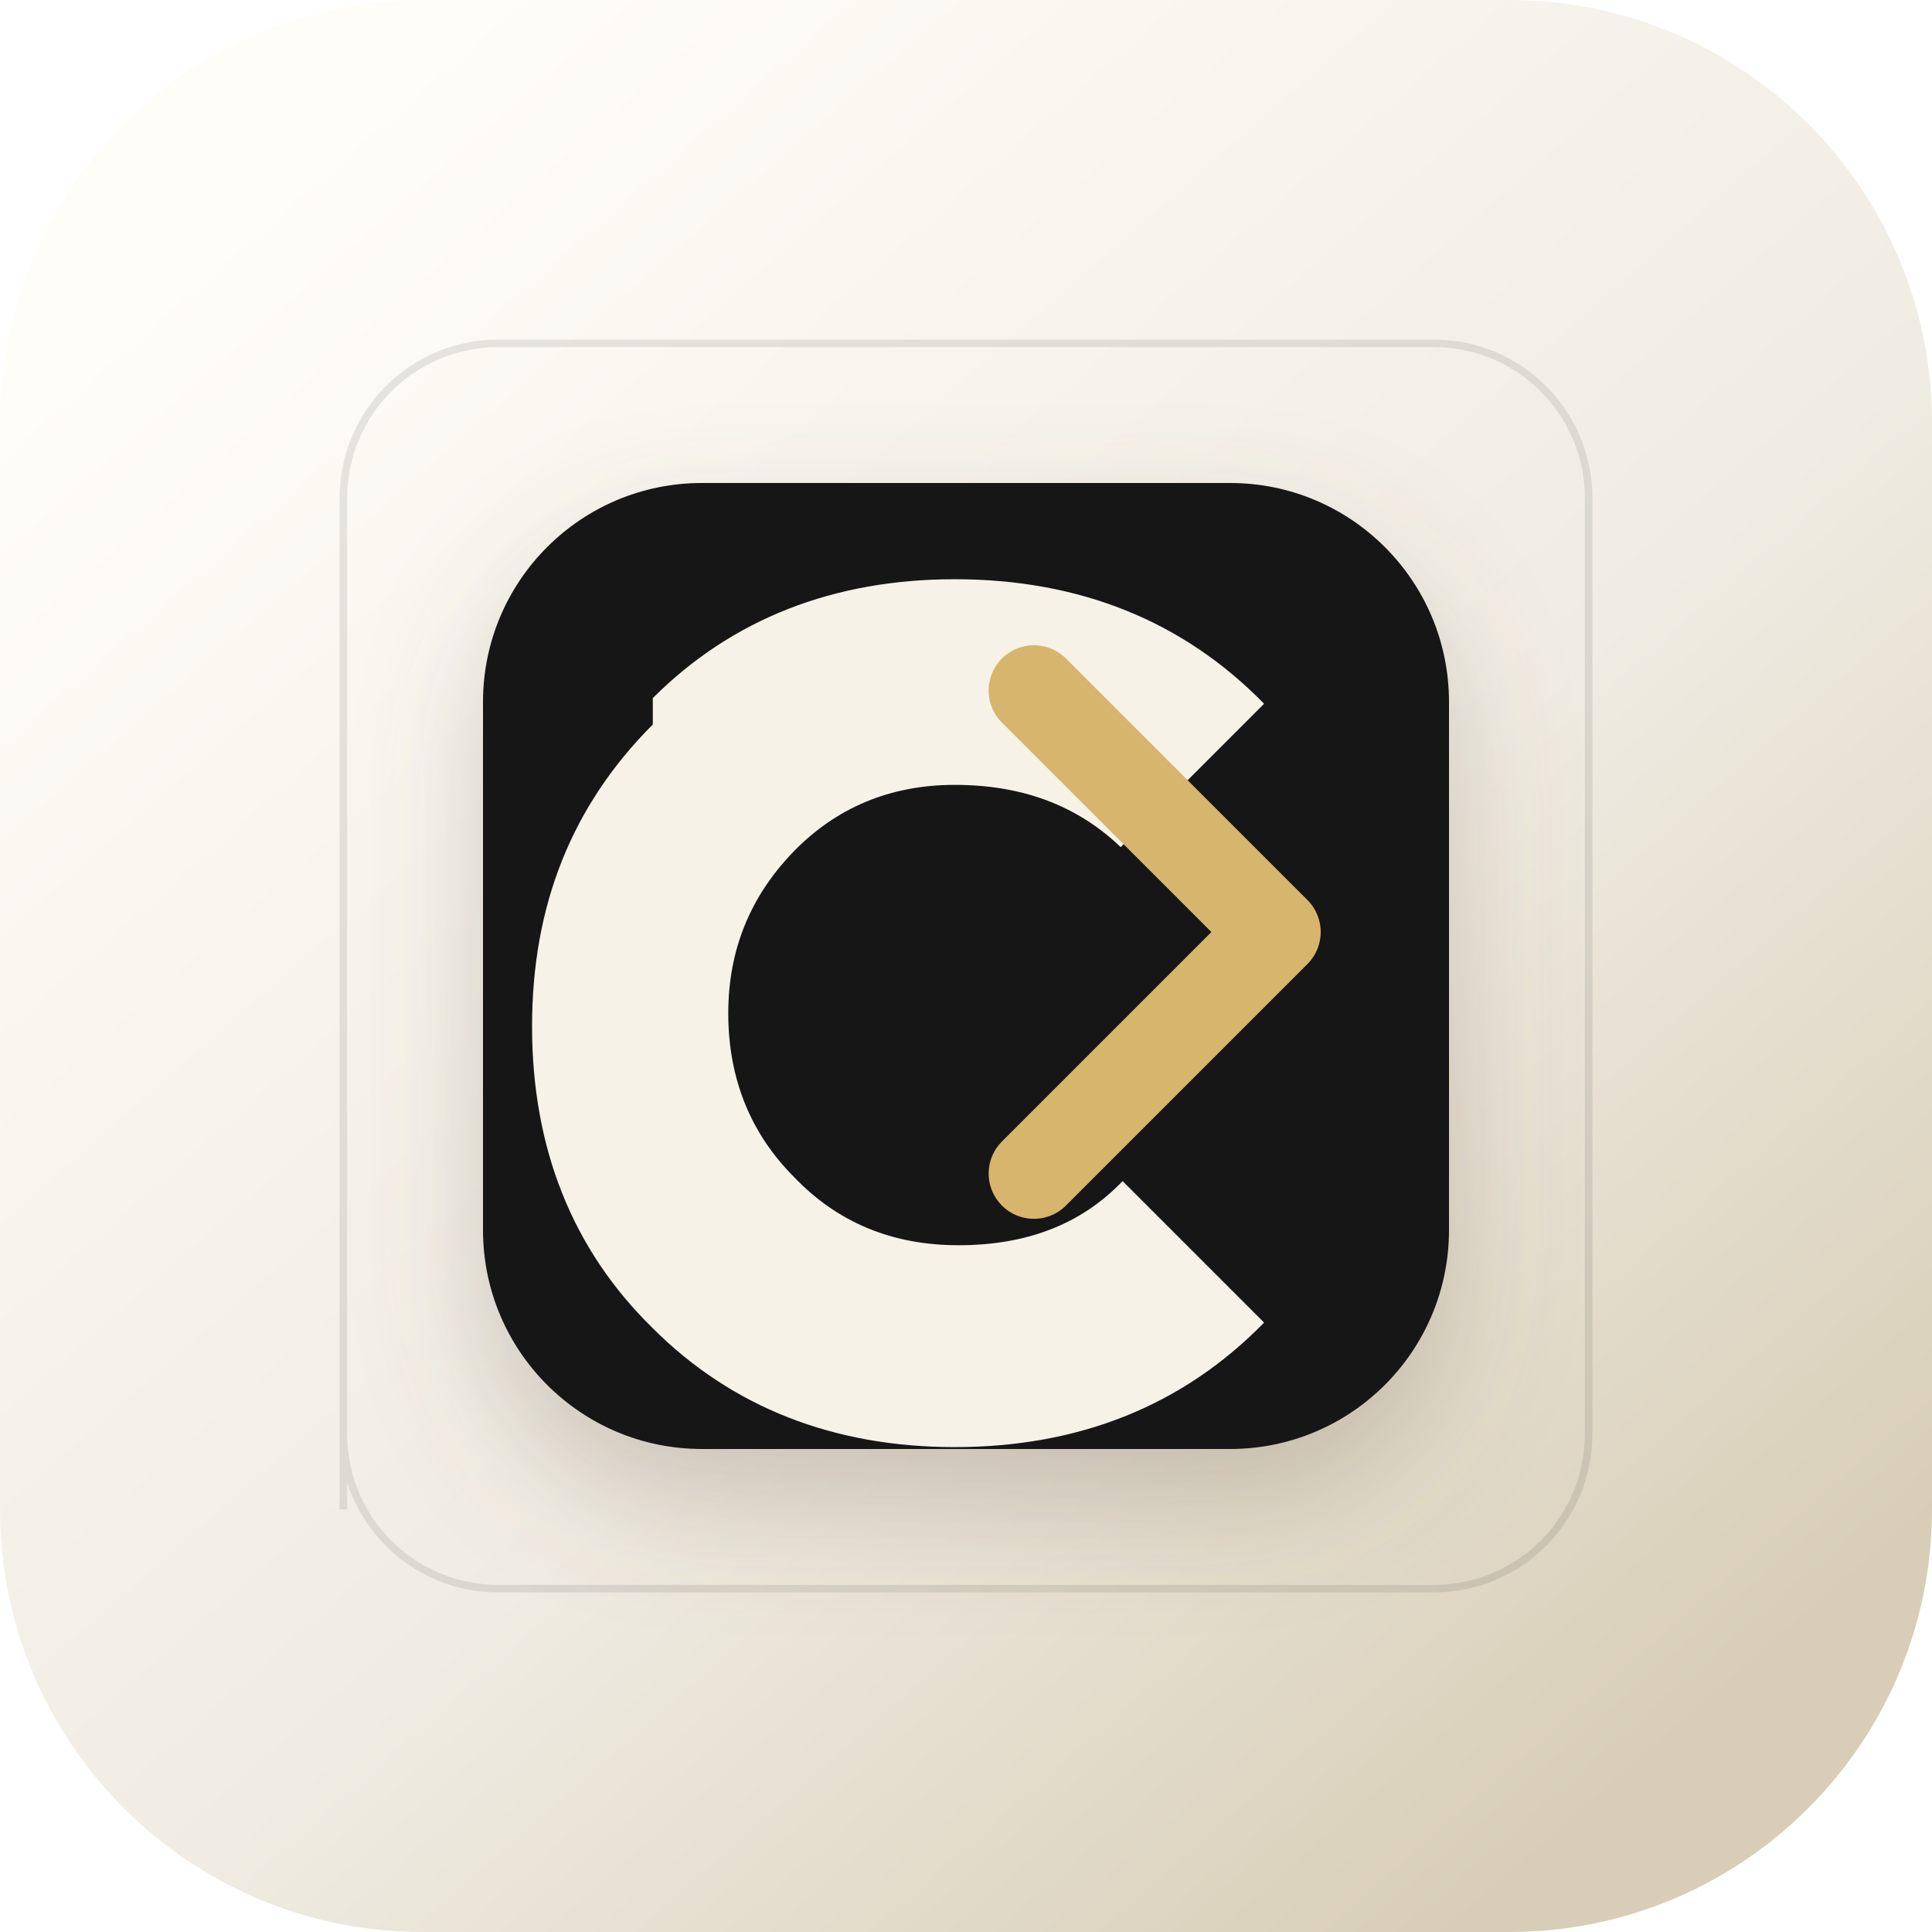
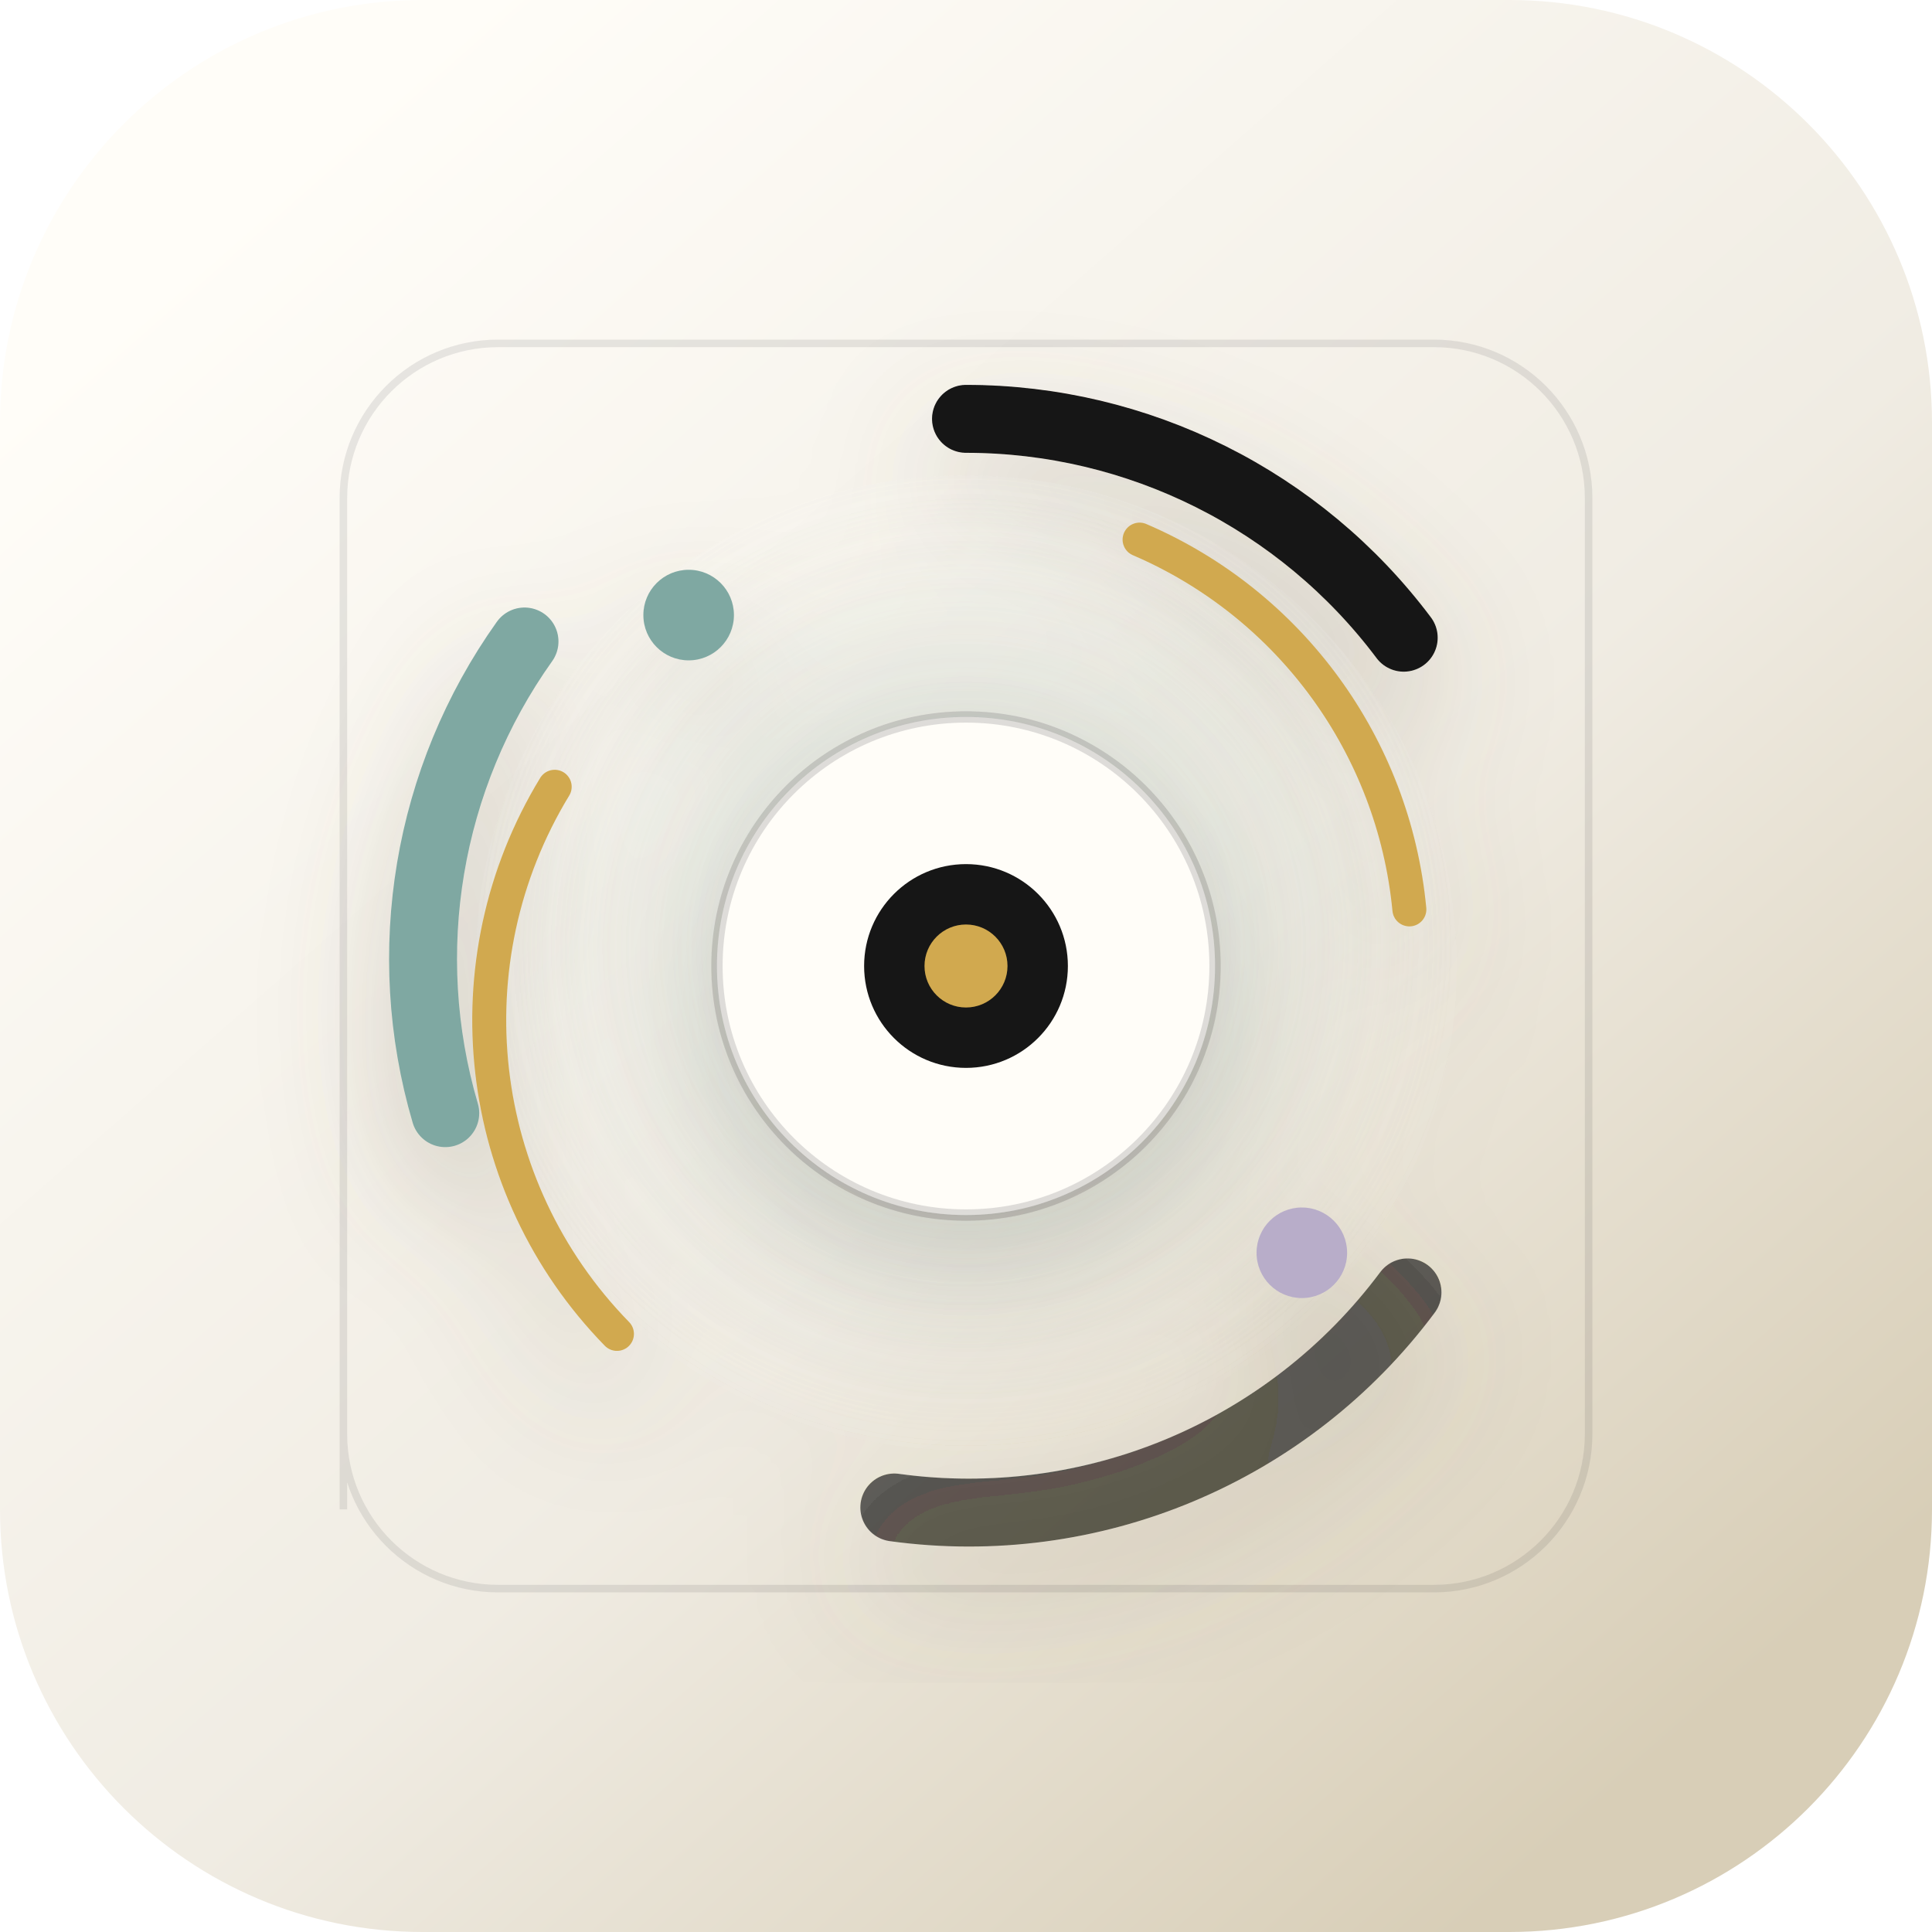
<svg xmlns="http://www.w3.org/2000/svg" viewBox="0 0 1024 1024" role="img" aria-label="CrewCmd mobile light icon">
  <defs>
    <linearGradient id="shell" x1="144" y1="92" x2="880" y2="932" gradientUnits="userSpaceOnUse">
      <stop offset="0" stop-color="#fffdf8" />
      <stop offset="0.58" stop-color="#f0ece3" />
      <stop offset="1" stop-color="#d8ceb7" />
    </linearGradient>
-     <filter id="shadow" x="116" y="116" width="792" height="792" color-interpolation-filters="sRGB" filterUnits="userSpaceOnUse">
-       <feDropShadow dx="0" dy="28" stdDeviation="32" flood-color="#6c604d" flood-opacity="0.28" />
+     <radialGradient id="coreGlow" cx="50%" cy="48%" r="52%">
+       <stop offset="0" stop-color="#ffffff" stop-opacity="0.94" />
+       <stop offset="0.34" stop-color="#9fbeb8" stop-opacity="0.28" />
+       <stop offset="1" stop-color="#f4f1eb" stop-opacity="0" />
+     </radialGradient>
+     <filter id="shadow" x="132" y="132" width="760" height="760" color-interpolation-filters="sRGB" filterUnits="userSpaceOnUse">
+       <feDropShadow dx="0" dy="28" stdDeviation="32" flood-color="#6c604d" flood-opacity="0.26" />
    </filter>
  </defs>
  <rect width="1024" height="1024" rx="224" fill="url(#shell)" />
-   <path d="M182 800V264c0-45.3 36.7-82 82-82h496c45.3 0 82 36.7 82 82v496c0 45.3-36.7 82-82 82H264c-45.3 0-82-36.7-82-82Z" fill="none" stroke="#141417" stroke-opacity="0.1" stroke-width="4" />
+   <path d="M182 800V264c0-45.3 36.7-82 82-82h496c45.3 0 82 36.7 82 82v496c0 45.3-36.7 82-82 82H264c-45.3 0-82-36.7-82-82Z" fill="none" stroke="#141417" stroke-opacity="0.09" stroke-width="4" />
  <g filter="url(#shadow)">
-     <rect x="256" y="256" width="512" height="512" rx="116" fill="#141417" />
-     <path d="M346 370c42-42 96-63 160-63 66 0 121 22 164 66l-76 76c-23-22-52-33-88-33-34 0-63 12-86 36-22 23-34 51-34 85 0 35 12 64 35 87 23 24 52 36 87 36 36 0 65-11 87-34l75 75c-43 44-98 66-164 66-64 0-118-21-160-63-43-42-64-96-64-160s21-117 64-160Z" fill="#f6f2e8" />
-     <path d="M548 366 676 494 548 622" fill="none" stroke="#d7b56d" stroke-width="48" stroke-linecap="round" stroke-linejoin="round" />
-     <path d="M446 704h180" fill="none" stroke="#f6f2e8" stroke-width="42" stroke-linecap="round" />
+     <circle cx="512" cy="512" r="260" fill="url(#coreGlow)" opacity="0.86" />
+     <circle cx="512" cy="512" r="132" fill="#fffdf8" stroke="#141417" stroke-opacity="0.14" stroke-width="6" />
+     <path d="M512 222a290 290 0 0 1 232 116" fill="none" stroke="#161412" stroke-width="36" stroke-linecap="round" />
+     <path d="M746 685a290 290 0 0 1-272 114" fill="none" stroke="#161412" stroke-opacity="0.66" stroke-width="36" stroke-linecap="round" />
+     <path d="M278 340a290 290 0 0 0-42 250" fill="none" stroke="#7fa8a2" stroke-width="36" stroke-linecap="round" />
+     <path d="M327 707a238 238 0 0 1-33-290" fill="none" stroke="#d1a94f" stroke-width="18" stroke-linecap="round" />
+     <path d="M604 286a238 238 0 0 1 143 196" fill="none" stroke="#d1a94f" stroke-width="18" stroke-linecap="round" />
+     <circle cx="512" cy="512" r="54" fill="#161412" />
+     <circle cx="512" cy="512" r="22" fill="#d1a94f" />
+     <circle cx="365" cy="326" r="24" fill="#7fa8a2" />
+     <circle cx="690" cy="664" r="24" fill="#b8adc9" />
  </g>
</svg>
